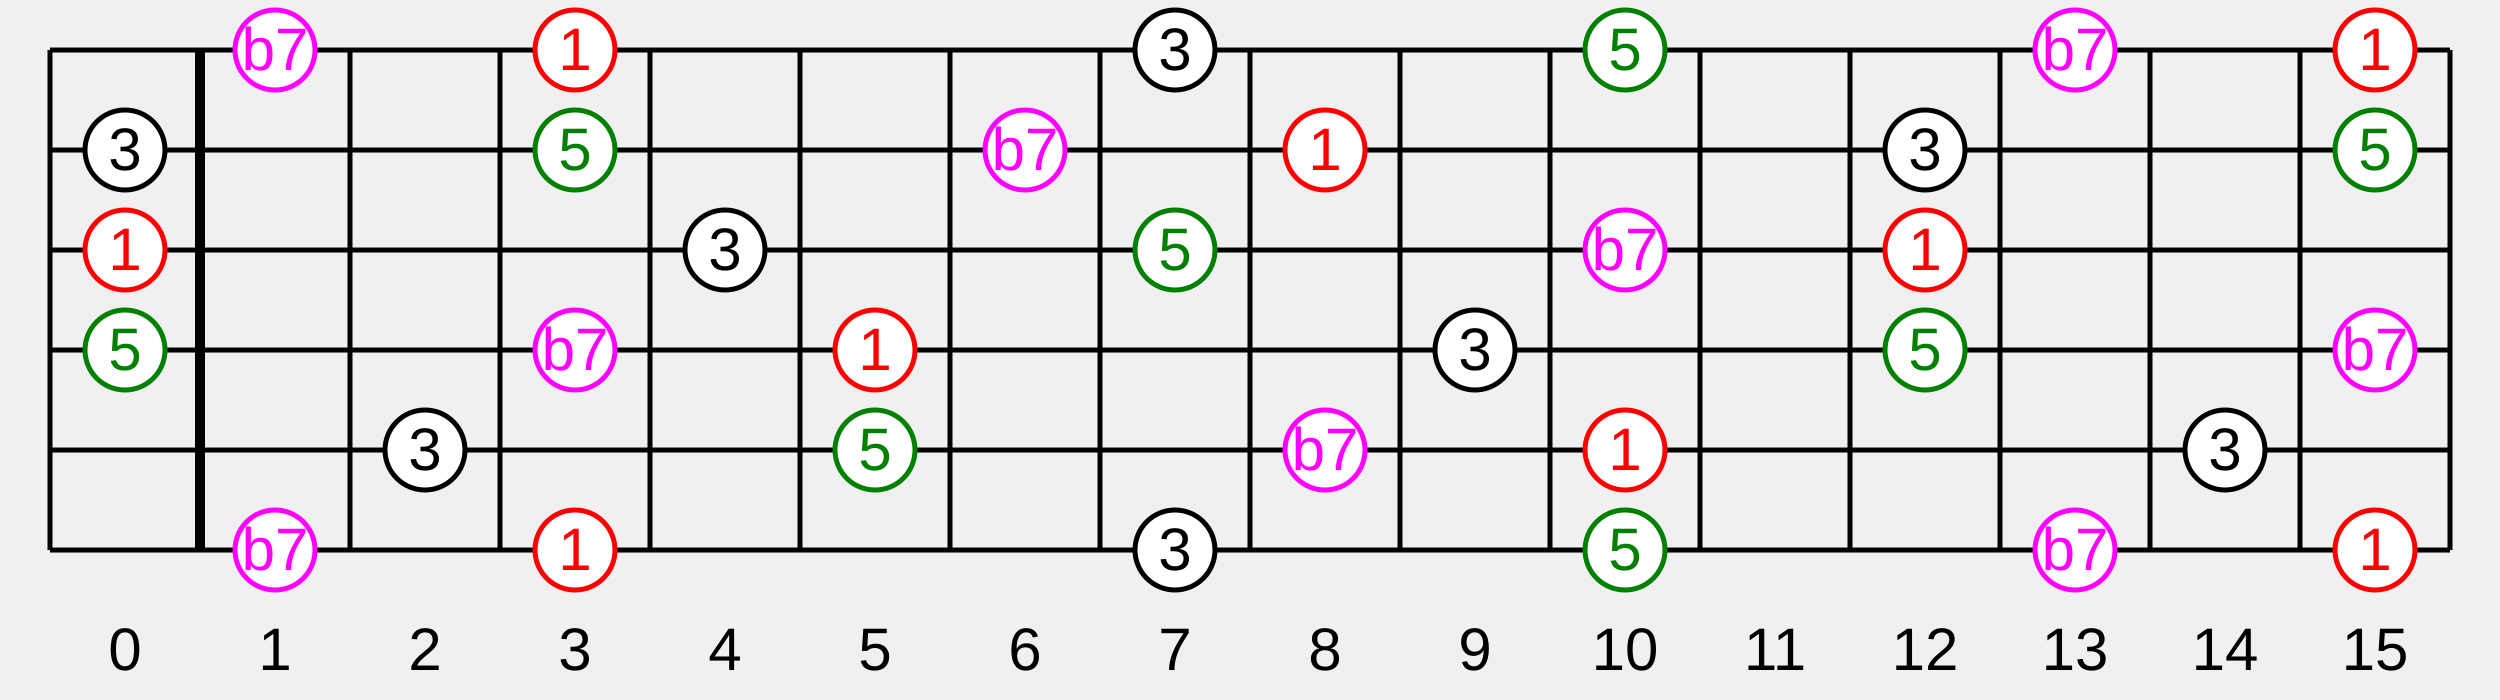
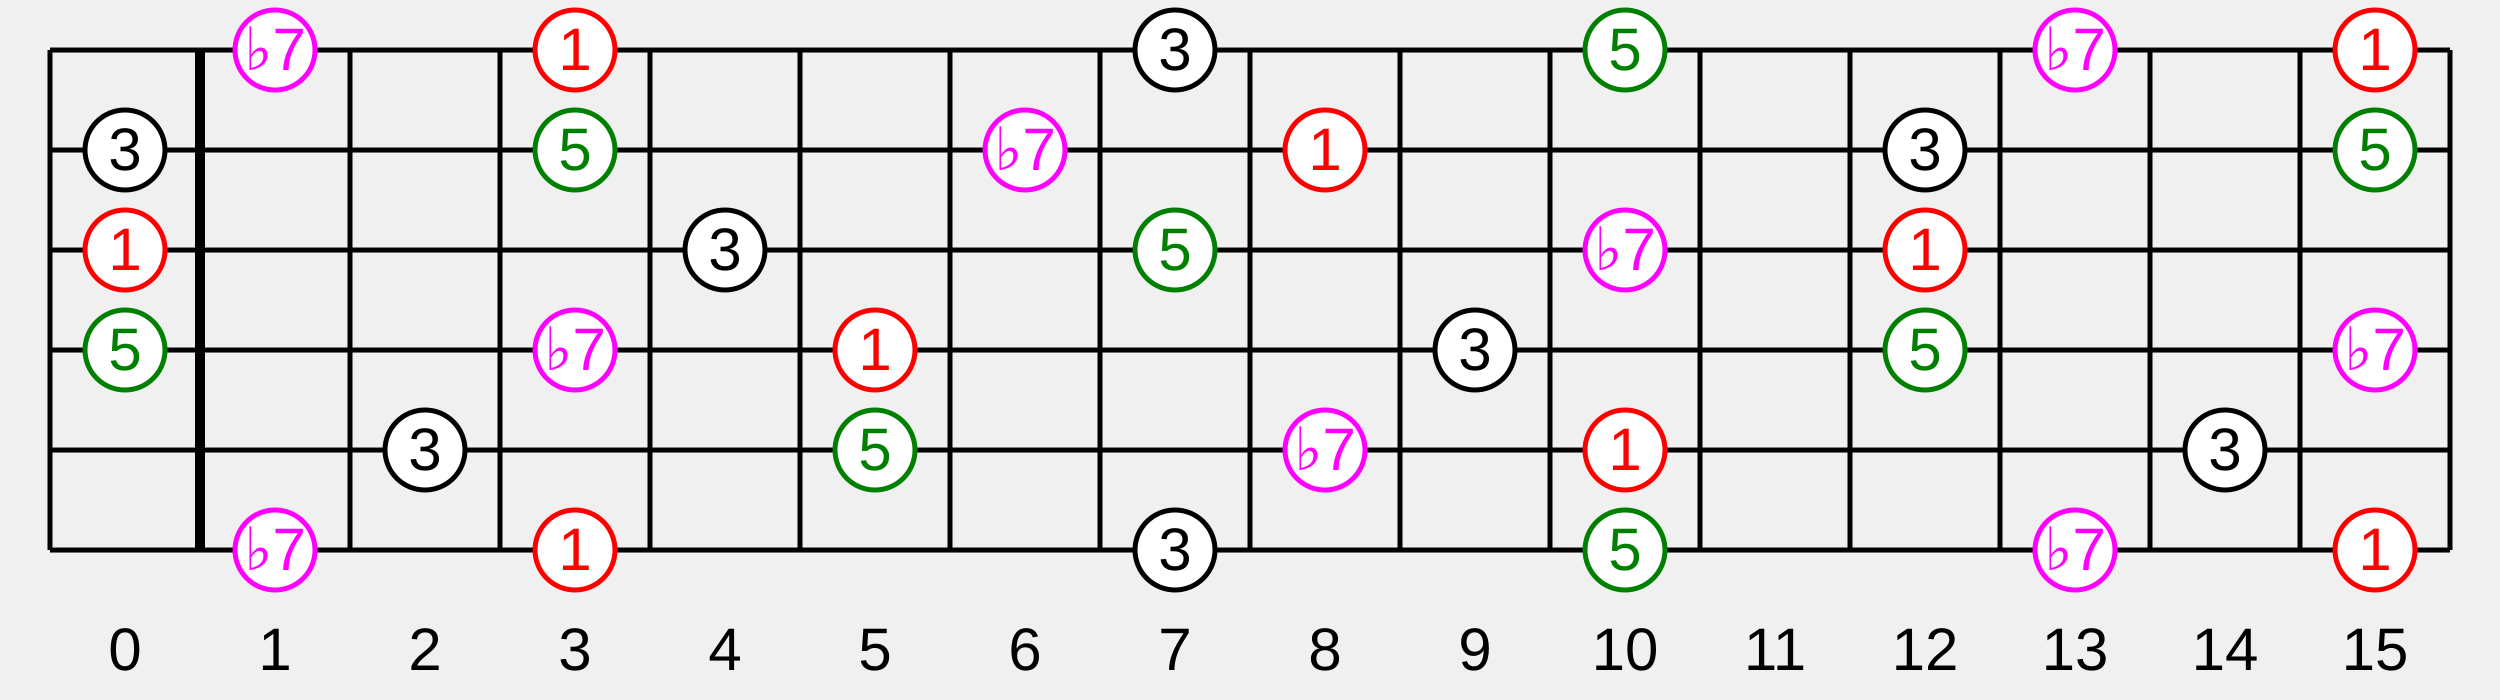
<svg xmlns="http://www.w3.org/2000/svg" viewBox="0 0 500 140">
  <g transform="translate(0, 120) rotate(-90, 0, 0)">
-     <line x1="10" y1="10" x2="10" y2="490" stroke="black" stroke-width="1" />
-     <line x1="30" y1="10" x2="30" y2="490" stroke="black" stroke-width="1" />
-     <line x1="50" y1="10" x2="50" y2="490" stroke="black" stroke-width="1" />
-     <line x1="70" y1="10" x2="70" y2="490" stroke="black" stroke-width="1" />
-     <line x1="90" y1="10" x2="90" y2="490" stroke="black" stroke-width="1" />
-     <line x1="110" y1="10" x2="110" y2="490" stroke="black" stroke-width="1" />
+     <line x1="10" y1="10" x2="10" y2="490" stroke="black" />
+     <line x1="30" y1="10" x2="30" y2="490" stroke="black" />
+     <line x1="50" y1="10" x2="50" y2="490" stroke="black" />
+     <line x1="70" y1="10" x2="70" y2="490" stroke="black" />
+     <line x1="90" y1="10" x2="90" y2="490" stroke="black" />
+     <line x1="110" y1="10" x2="110" y2="490" stroke="black" />
    <line x1="10" y1="10" x2="110" y2="10" stroke="black" stroke-width="1" />
    <line x1="10" y1="40" x2="110" y2="40" stroke="black" stroke-width="2" />
    <line x1="10" y1="70" x2="110" y2="70" stroke="black" stroke-width="1" />
    <line x1="10" y1="100" x2="110" y2="100" stroke="black" stroke-width="1" />
    <line x1="10" y1="130" x2="110" y2="130" stroke="black" stroke-width="1" />
    <line x1="10" y1="160" x2="110" y2="160" stroke="black" stroke-width="1" />
    <line x1="10" y1="190" x2="110" y2="190" stroke="black" stroke-width="1" />
    <line x1="10" y1="220" x2="110" y2="220" stroke="black" stroke-width="1" />
    <line x1="10" y1="250" x2="110" y2="250" stroke="black" stroke-width="1" />
    <line x1="10" y1="280" x2="110" y2="280" stroke="black" stroke-width="1" />
    <line x1="10" y1="310" x2="110" y2="310" stroke="black" stroke-width="1" />
    <line x1="10" y1="340" x2="110" y2="340" stroke="black" stroke-width="1" />
    <line x1="10" y1="370" x2="110" y2="370" stroke="black" stroke-width="1" />
    <line x1="10" y1="400" x2="110" y2="400" stroke="black" stroke-width="1" />
    <line x1="10" y1="430" x2="110" y2="430" stroke="black" stroke-width="1" />
    <line x1="10" y1="460" x2="110" y2="460" stroke="black" stroke-width="1" />
    <line x1="10" y1="490" x2="110" y2="490" stroke="black" stroke-width="1" />
-     <text x="-10" y="29.0" fill="black" font-family="arial" font-size="12px" text-anchor="middle" transform="rotate(90, -10, 25.0)">0</text>
-     <circle cx="50" cy="25.0" r="8.0" fill="white" stroke="green" />
+     <text x="-10" y="29.0" font-family="arial" font-size="12px" text-anchor="middle" transform="rotate(90, -10, 25.0)">0</text>
+     <circle cx="50" cy="25.0" r="8.0" stroke="green" fill="white" />
    <text x="50" y="29.0" fill="green" font-family="arial" font-size="12px" text-anchor="middle" transform="rotate(90, 50, 25.0)">5</text>
-     <circle cx="70" cy="25.0" r="8.0" fill="white" stroke="red" />
+     <circle cx="70" cy="25.0" r="8.0" stroke="red" fill="white" />
    <text x="70" y="29.0" fill="red" font-family="arial" font-size="12px" text-anchor="middle" transform="rotate(90, 70, 25.0)">1</text>
-     <circle cx="90" cy="25.0" r="8.0" fill="white" stroke="black" />
+     <circle cx="90" cy="25.0" r="8.0" stroke="black" fill="white" />
    <text x="90" y="29.0" fill="black" font-family="arial" font-size="12px" text-anchor="middle" transform="rotate(90, 90, 25.0)">3</text>
-     <text x="-10" y="59.0" fill="black" font-family="arial" font-size="12px" text-anchor="middle" transform="rotate(90, -10, 55.0)">1</text>
-     <circle cx="10" cy="55.0" r="8.0" fill="white" stroke="magenta" />
-     <text x="10" y="59.0" fill="magenta" font-family="arial" font-size="12px" text-anchor="middle" transform="rotate(90, 10, 55.0)">b7</text>
-     <circle cx="110" cy="55.0" r="8.0" fill="white" stroke="magenta" />
-     <text x="110" y="59.0" fill="magenta" font-family="arial" font-size="12px" text-anchor="middle" transform="rotate(90, 110, 55.0)">b7</text>
-     <text x="-10" y="89.0" fill="black" font-family="arial" font-size="12px" text-anchor="middle" transform="rotate(90, -10, 85.0)">2</text>
-     <circle cx="30" cy="85.0" r="8.0" fill="white" stroke="black" />
+     <text x="-10" y="59.0" font-family="arial" font-size="12px" text-anchor="middle" transform="rotate(90, -10, 55.0)">1</text>
+     <circle cx="10" cy="55.0" r="8.0" stroke="magenta" fill="white" />
+     <text x="10" y="59.0" fill="magenta" font-family="arial" font-size="12px" text-anchor="middle" transform="rotate(90, 10, 55.0)">♭7</text>
+     <circle cx="110" cy="55.0" r="8.0" stroke="magenta" fill="white" />
+     <text x="110" y="59.0" fill="magenta" font-family="arial" font-size="12px" text-anchor="middle" transform="rotate(90, 110, 55.0)">♭7</text>
+     <text x="-10" y="89.0" font-family="arial" font-size="12px" text-anchor="middle" transform="rotate(90, -10, 85.0)">2</text>
+     <circle cx="30" cy="85.0" r="8.0" stroke="black" fill="white" />
    <text x="30" y="89.0" fill="black" font-family="arial" font-size="12px" text-anchor="middle" transform="rotate(90, 30, 85.0)">3</text>
-     <text x="-10" y="119.0" fill="black" font-family="arial" font-size="12px" text-anchor="middle" transform="rotate(90, -10, 115.0)">3</text>
-     <circle cx="10" cy="115.0" r="8.0" fill="white" stroke="red" />
+     <text x="-10" y="119.0" font-family="arial" font-size="12px" text-anchor="middle" transform="rotate(90, -10, 115.0)">3</text>
+     <circle cx="10" cy="115.0" r="8.0" stroke="red" fill="white" />
    <text x="10" y="119.0" fill="red" font-family="arial" font-size="12px" text-anchor="middle" transform="rotate(90, 10, 115.0)">1</text>
-     <circle cx="50" cy="115.0" r="8.0" fill="white" stroke="magenta" />
-     <text x="50" y="119.0" fill="magenta" font-family="arial" font-size="12px" text-anchor="middle" transform="rotate(90, 50, 115.0)">b7</text>
-     <circle cx="90" cy="115.0" r="8.0" fill="white" stroke="green" />
+     <circle cx="50" cy="115.0" r="8.0" stroke="magenta" fill="white" />
+     <text x="50" y="119.0" fill="magenta" font-family="arial" font-size="12px" text-anchor="middle" transform="rotate(90, 50, 115.0)">♭7</text>
+     <circle cx="90" cy="115.0" r="8.0" stroke="green" fill="white" />
    <text x="90" y="119.0" fill="green" font-family="arial" font-size="12px" text-anchor="middle" transform="rotate(90, 90, 115.0)">5</text>
-     <circle cx="110" cy="115.0" r="8.0" fill="white" stroke="red" />
+     <circle cx="110" cy="115.0" r="8.0" stroke="red" fill="white" />
    <text x="110" y="119.0" fill="red" font-family="arial" font-size="12px" text-anchor="middle" transform="rotate(90, 110, 115.0)">1</text>
-     <text x="-10" y="149.0" fill="black" font-family="arial" font-size="12px" text-anchor="middle" transform="rotate(90, -10, 145.0)">4</text>
-     <circle cx="70" cy="145.0" r="8.0" fill="white" stroke="black" />
+     <text x="-10" y="149.0" font-family="arial" font-size="12px" text-anchor="middle" transform="rotate(90, -10, 145.0)">4</text>
+     <circle cx="70" cy="145.0" r="8.0" stroke="black" fill="white" />
    <text x="70" y="149.0" fill="black" font-family="arial" font-size="12px" text-anchor="middle" transform="rotate(90, 70, 145.0)">3</text>
-     <text x="-10" y="179.0" fill="black" font-family="arial" font-size="12px" text-anchor="middle" transform="rotate(90, -10, 175.0)">5</text>
-     <circle cx="30" cy="175.0" r="8.0" fill="white" stroke="green" />
+     <text x="-10" y="179.0" font-family="arial" font-size="12px" text-anchor="middle" transform="rotate(90, -10, 175.0)">5</text>
+     <circle cx="30" cy="175.0" r="8.0" stroke="green" fill="white" />
    <text x="30" y="179.0" fill="green" font-family="arial" font-size="12px" text-anchor="middle" transform="rotate(90, 30, 175.0)">5</text>
-     <circle cx="50" cy="175.0" r="8.0" fill="white" stroke="red" />
+     <circle cx="50" cy="175.0" r="8.0" stroke="red" fill="white" />
    <text x="50" y="179.0" fill="red" font-family="arial" font-size="12px" text-anchor="middle" transform="rotate(90, 50, 175.0)">1</text>
-     <text x="-10" y="209.0" fill="black" font-family="arial" font-size="12px" text-anchor="middle" transform="rotate(90, -10, 205.0)">6</text>
-     <circle cx="90" cy="205.0" r="8.0" fill="white" stroke="magenta" />
-     <text x="90" y="209.0" fill="magenta" font-family="arial" font-size="12px" text-anchor="middle" transform="rotate(90, 90, 205.0)">b7</text>
-     <text x="-10" y="239.0" fill="black" font-family="arial" font-size="12px" text-anchor="middle" transform="rotate(90, -10, 235.0)">7</text>
-     <circle cx="10" cy="235.0" r="8.0" fill="white" stroke="black" />
+     <text x="-10" y="209.0" font-family="arial" font-size="12px" text-anchor="middle" transform="rotate(90, -10, 205.0)">6</text>
+     <circle cx="90" cy="205.0" r="8.0" stroke="magenta" fill="white" />
+     <text x="90" y="209.0" fill="magenta" font-family="arial" font-size="12px" text-anchor="middle" transform="rotate(90, 90, 205.0)">♭7</text>
+     <text x="-10" y="239.0" font-family="arial" font-size="12px" text-anchor="middle" transform="rotate(90, -10, 235.0)">7</text>
+     <circle cx="10" cy="235.0" r="8.0" stroke="black" fill="white" />
    <text x="10" y="239.0" fill="black" font-family="arial" font-size="12px" text-anchor="middle" transform="rotate(90, 10, 235.0)">3</text>
-     <circle cx="70" cy="235.0" r="8.0" fill="white" stroke="green" />
+     <circle cx="70" cy="235.0" r="8.0" stroke="green" fill="white" />
    <text x="70" y="239.0" fill="green" font-family="arial" font-size="12px" text-anchor="middle" transform="rotate(90, 70, 235.0)">5</text>
-     <circle cx="110" cy="235.0" r="8.0" fill="white" stroke="black" />
+     <circle cx="110" cy="235.0" r="8.0" stroke="black" fill="white" />
    <text x="110" y="239.0" fill="black" font-family="arial" font-size="12px" text-anchor="middle" transform="rotate(90, 110, 235.0)">3</text>
-     <text x="-10" y="269.0" fill="black" font-family="arial" font-size="12px" text-anchor="middle" transform="rotate(90, -10, 265.0)">8</text>
-     <circle cx="30" cy="265.0" r="8.0" fill="white" stroke="magenta" />
-     <text x="30" y="269.0" fill="magenta" font-family="arial" font-size="12px" text-anchor="middle" transform="rotate(90, 30, 265.0)">b7</text>
-     <circle cx="90" cy="265.0" r="8.0" fill="white" stroke="red" />
+     <text x="-10" y="269.0" font-family="arial" font-size="12px" text-anchor="middle" transform="rotate(90, -10, 265.0)">8</text>
+     <circle cx="30" cy="265.0" r="8.0" stroke="magenta" fill="white" />
+     <text x="30" y="269.0" fill="magenta" font-family="arial" font-size="12px" text-anchor="middle" transform="rotate(90, 30, 265.0)">♭7</text>
+     <circle cx="90" cy="265.0" r="8.0" stroke="red" fill="white" />
    <text x="90" y="269.0" fill="red" font-family="arial" font-size="12px" text-anchor="middle" transform="rotate(90, 90, 265.0)">1</text>
-     <text x="-10" y="299.0" fill="black" font-family="arial" font-size="12px" text-anchor="middle" transform="rotate(90, -10, 295.0)">9</text>
-     <circle cx="50" cy="295.0" r="8.0" fill="white" stroke="black" />
+     <text x="-10" y="299.0" font-family="arial" font-size="12px" text-anchor="middle" transform="rotate(90, -10, 295.0)">9</text>
+     <circle cx="50" cy="295.0" r="8.0" stroke="black" fill="white" />
    <text x="50" y="299.0" fill="black" font-family="arial" font-size="12px" text-anchor="middle" transform="rotate(90, 50, 295.0)">3</text>
-     <text x="-10" y="329.0" fill="black" font-family="arial" font-size="12px" text-anchor="middle" transform="rotate(90, -10, 325.0)">10</text>
-     <circle cx="10" cy="325.0" r="8.0" fill="white" stroke="green" />
+     <text x="-10" y="329.0" font-family="arial" font-size="12px" text-anchor="middle" transform="rotate(90, -10, 325.0)">10</text>
+     <circle cx="10" cy="325.0" r="8.0" stroke="green" fill="white" />
    <text x="10" y="329.0" fill="green" font-family="arial" font-size="12px" text-anchor="middle" transform="rotate(90, 10, 325.0)">5</text>
-     <circle cx="30" cy="325.0" r="8.0" fill="white" stroke="red" />
+     <circle cx="30" cy="325.0" r="8.0" stroke="red" fill="white" />
    <text x="30" y="329.0" fill="red" font-family="arial" font-size="12px" text-anchor="middle" transform="rotate(90, 30, 325.0)">1</text>
-     <circle cx="70" cy="325.0" r="8.0" fill="white" stroke="magenta" />
-     <text x="70" y="329.0" fill="magenta" font-family="arial" font-size="12px" text-anchor="middle" transform="rotate(90, 70, 325.0)">b7</text>
-     <circle cx="110" cy="325.0" r="8.0" fill="white" stroke="green" />
+     <circle cx="70" cy="325.0" r="8.0" stroke="magenta" fill="white" />
+     <text x="70" y="329.0" fill="magenta" font-family="arial" font-size="12px" text-anchor="middle" transform="rotate(90, 70, 325.0)">♭7</text>
+     <circle cx="110" cy="325.0" r="8.0" stroke="green" fill="white" />
    <text x="110" y="329.0" fill="green" font-family="arial" font-size="12px" text-anchor="middle" transform="rotate(90, 110, 325.0)">5</text>
-     <text x="-10" y="359.0" fill="black" font-family="arial" font-size="12px" text-anchor="middle" transform="rotate(90, -10, 355.0)">11</text>
-     <text x="-10" y="389.0" fill="black" font-family="arial" font-size="12px" text-anchor="middle" transform="rotate(90, -10, 385.0)">12</text>
-     <circle cx="50" cy="385.0" r="8.0" fill="white" stroke="green" />
+     <text x="-10" y="359.0" font-family="arial" font-size="12px" text-anchor="middle" transform="rotate(90, -10, 355.0)">11</text>
+     <text x="-10" y="389.0" font-family="arial" font-size="12px" text-anchor="middle" transform="rotate(90, -10, 385.0)">12</text>
+     <circle cx="50" cy="385.0" r="8.0" stroke="green" fill="white" />
    <text x="50" y="389.0" fill="green" font-family="arial" font-size="12px" text-anchor="middle" transform="rotate(90, 50, 385.0)">5</text>
-     <circle cx="70" cy="385.0" r="8.0" fill="white" stroke="red" />
+     <circle cx="70" cy="385.0" r="8.0" stroke="red" fill="white" />
    <text x="70" y="389.0" fill="red" font-family="arial" font-size="12px" text-anchor="middle" transform="rotate(90, 70, 385.0)">1</text>
-     <circle cx="90" cy="385.0" r="8.0" fill="white" stroke="black" />
+     <circle cx="90" cy="385.0" r="8.0" stroke="black" fill="white" />
    <text x="90" y="389.0" fill="black" font-family="arial" font-size="12px" text-anchor="middle" transform="rotate(90, 90, 385.0)">3</text>
-     <text x="-10" y="419.0" fill="black" font-family="arial" font-size="12px" text-anchor="middle" transform="rotate(90, -10, 415.0)">13</text>
-     <circle cx="10" cy="415.0" r="8.0" fill="white" stroke="magenta" />
-     <text x="10" y="419.0" fill="magenta" font-family="arial" font-size="12px" text-anchor="middle" transform="rotate(90, 10, 415.0)">b7</text>
-     <circle cx="110" cy="415.0" r="8.0" fill="white" stroke="magenta" />
-     <text x="110" y="419.0" fill="magenta" font-family="arial" font-size="12px" text-anchor="middle" transform="rotate(90, 110, 415.0)">b7</text>
-     <text x="-10" y="449.0" fill="black" font-family="arial" font-size="12px" text-anchor="middle" transform="rotate(90, -10, 445.0)">14</text>
-     <circle cx="30" cy="445.0" r="8.0" fill="white" stroke="black" />
+     <text x="-10" y="419.0" font-family="arial" font-size="12px" text-anchor="middle" transform="rotate(90, -10, 415.0)">13</text>
+     <circle cx="10" cy="415.0" r="8.0" stroke="magenta" fill="white" />
+     <text x="10" y="419.0" fill="magenta" font-family="arial" font-size="12px" text-anchor="middle" transform="rotate(90, 10, 415.0)">♭7</text>
+     <circle cx="110" cy="415.0" r="8.0" stroke="magenta" fill="white" />
+     <text x="110" y="419.0" fill="magenta" font-family="arial" font-size="12px" text-anchor="middle" transform="rotate(90, 110, 415.0)">♭7</text>
+     <text x="-10" y="449.0" font-family="arial" font-size="12px" text-anchor="middle" transform="rotate(90, -10, 445.0)">14</text>
+     <circle cx="30" cy="445.0" r="8.0" stroke="black" fill="white" />
    <text x="30" y="449.0" fill="black" font-family="arial" font-size="12px" text-anchor="middle" transform="rotate(90, 30, 445.0)">3</text>
-     <text x="-10" y="479.0" fill="black" font-family="arial" font-size="12px" text-anchor="middle" transform="rotate(90, -10, 475.0)">15</text>
-     <circle cx="10" cy="475.0" r="8.0" fill="white" stroke="red" />
+     <text x="-10" y="479.0" font-family="arial" font-size="12px" text-anchor="middle" transform="rotate(90, -10, 475.0)">15</text>
+     <circle cx="10" cy="475.0" r="8.0" stroke="red" fill="white" />
    <text x="10" y="479.0" fill="red" font-family="arial" font-size="12px" text-anchor="middle" transform="rotate(90, 10, 475.0)">1</text>
-     <circle cx="50" cy="475.0" r="8.0" fill="white" stroke="magenta" />
-     <text x="50" y="479.0" fill="magenta" font-family="arial" font-size="12px" text-anchor="middle" transform="rotate(90, 50, 475.0)">b7</text>
-     <circle cx="90" cy="475.0" r="8.0" fill="white" stroke="green" />
+     <circle cx="50" cy="475.0" r="8.0" stroke="magenta" fill="white" />
+     <text x="50" y="479.0" fill="magenta" font-family="arial" font-size="12px" text-anchor="middle" transform="rotate(90, 50, 475.0)">♭7</text>
+     <circle cx="90" cy="475.0" r="8.0" stroke="green" fill="white" />
    <text x="90" y="479.0" fill="green" font-family="arial" font-size="12px" text-anchor="middle" transform="rotate(90, 90, 475.0)">5</text>
-     <circle cx="110" cy="475.0" r="8.0" fill="white" stroke="red" />
+     <circle cx="110" cy="475.0" r="8.0" stroke="red" fill="white" />
    <text x="110" y="479.0" fill="red" font-family="arial" font-size="12px" text-anchor="middle" transform="rotate(90, 110, 475.0)">1</text>
  </g>
</svg>
